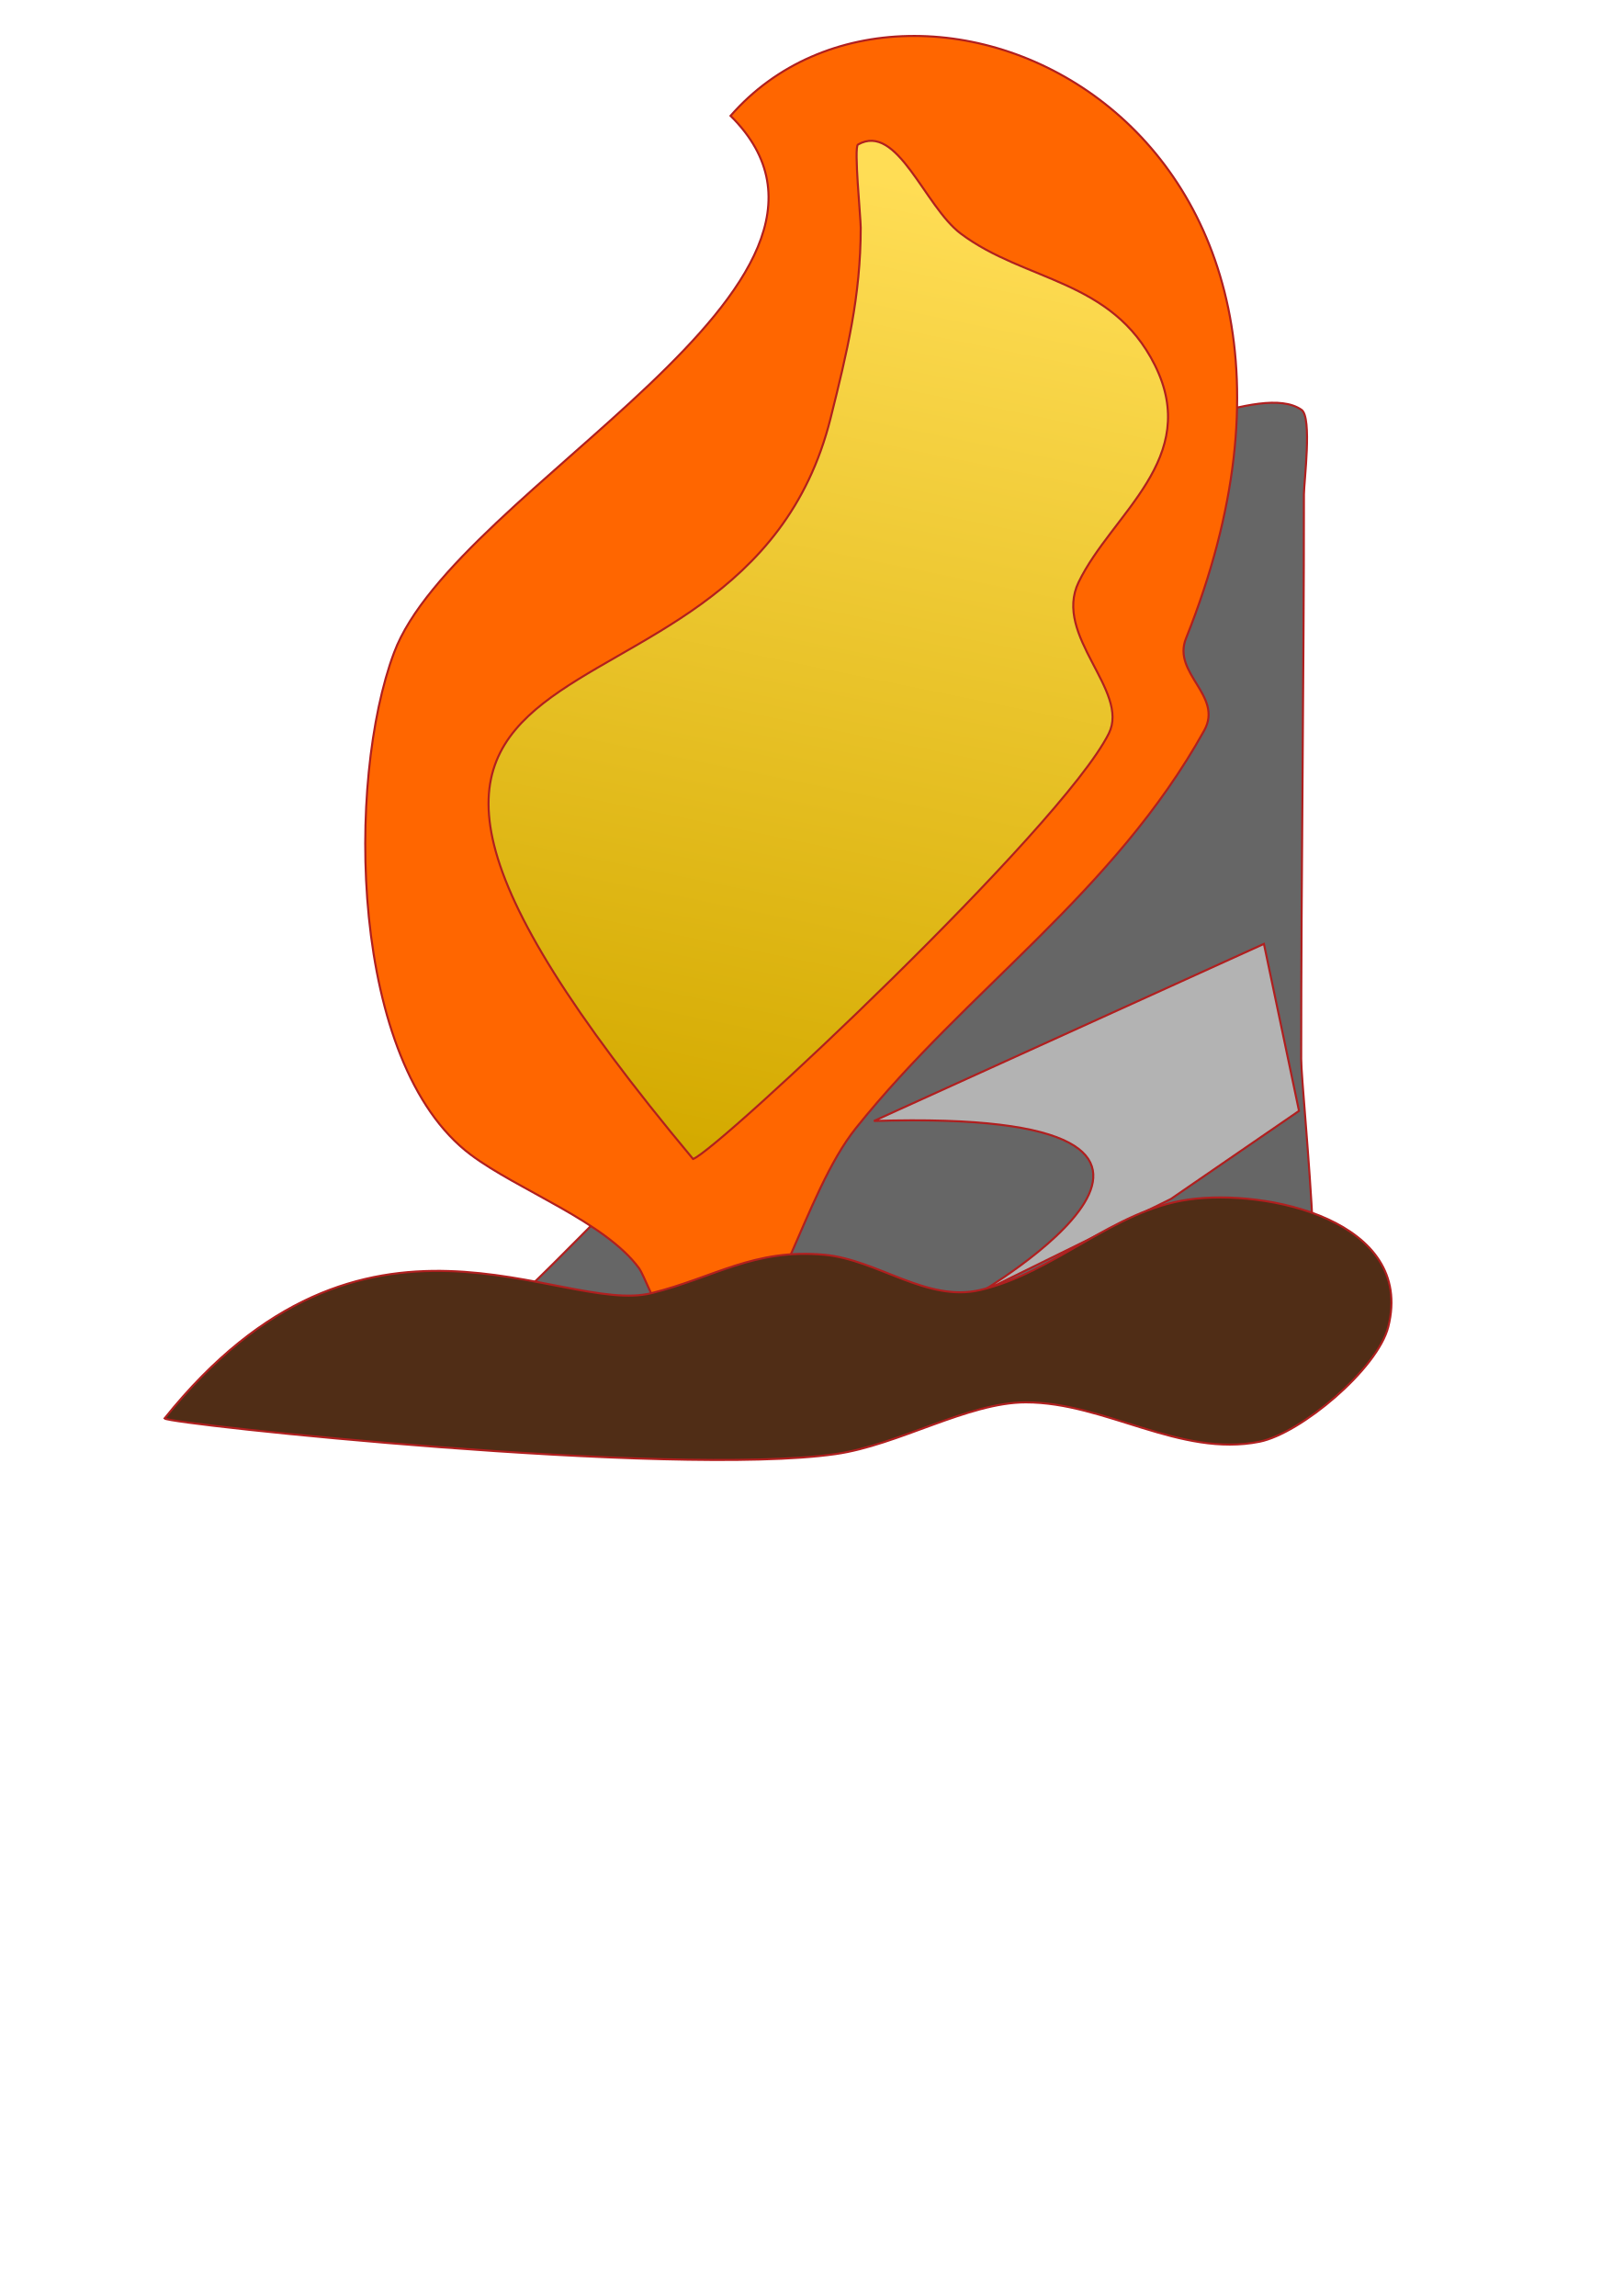
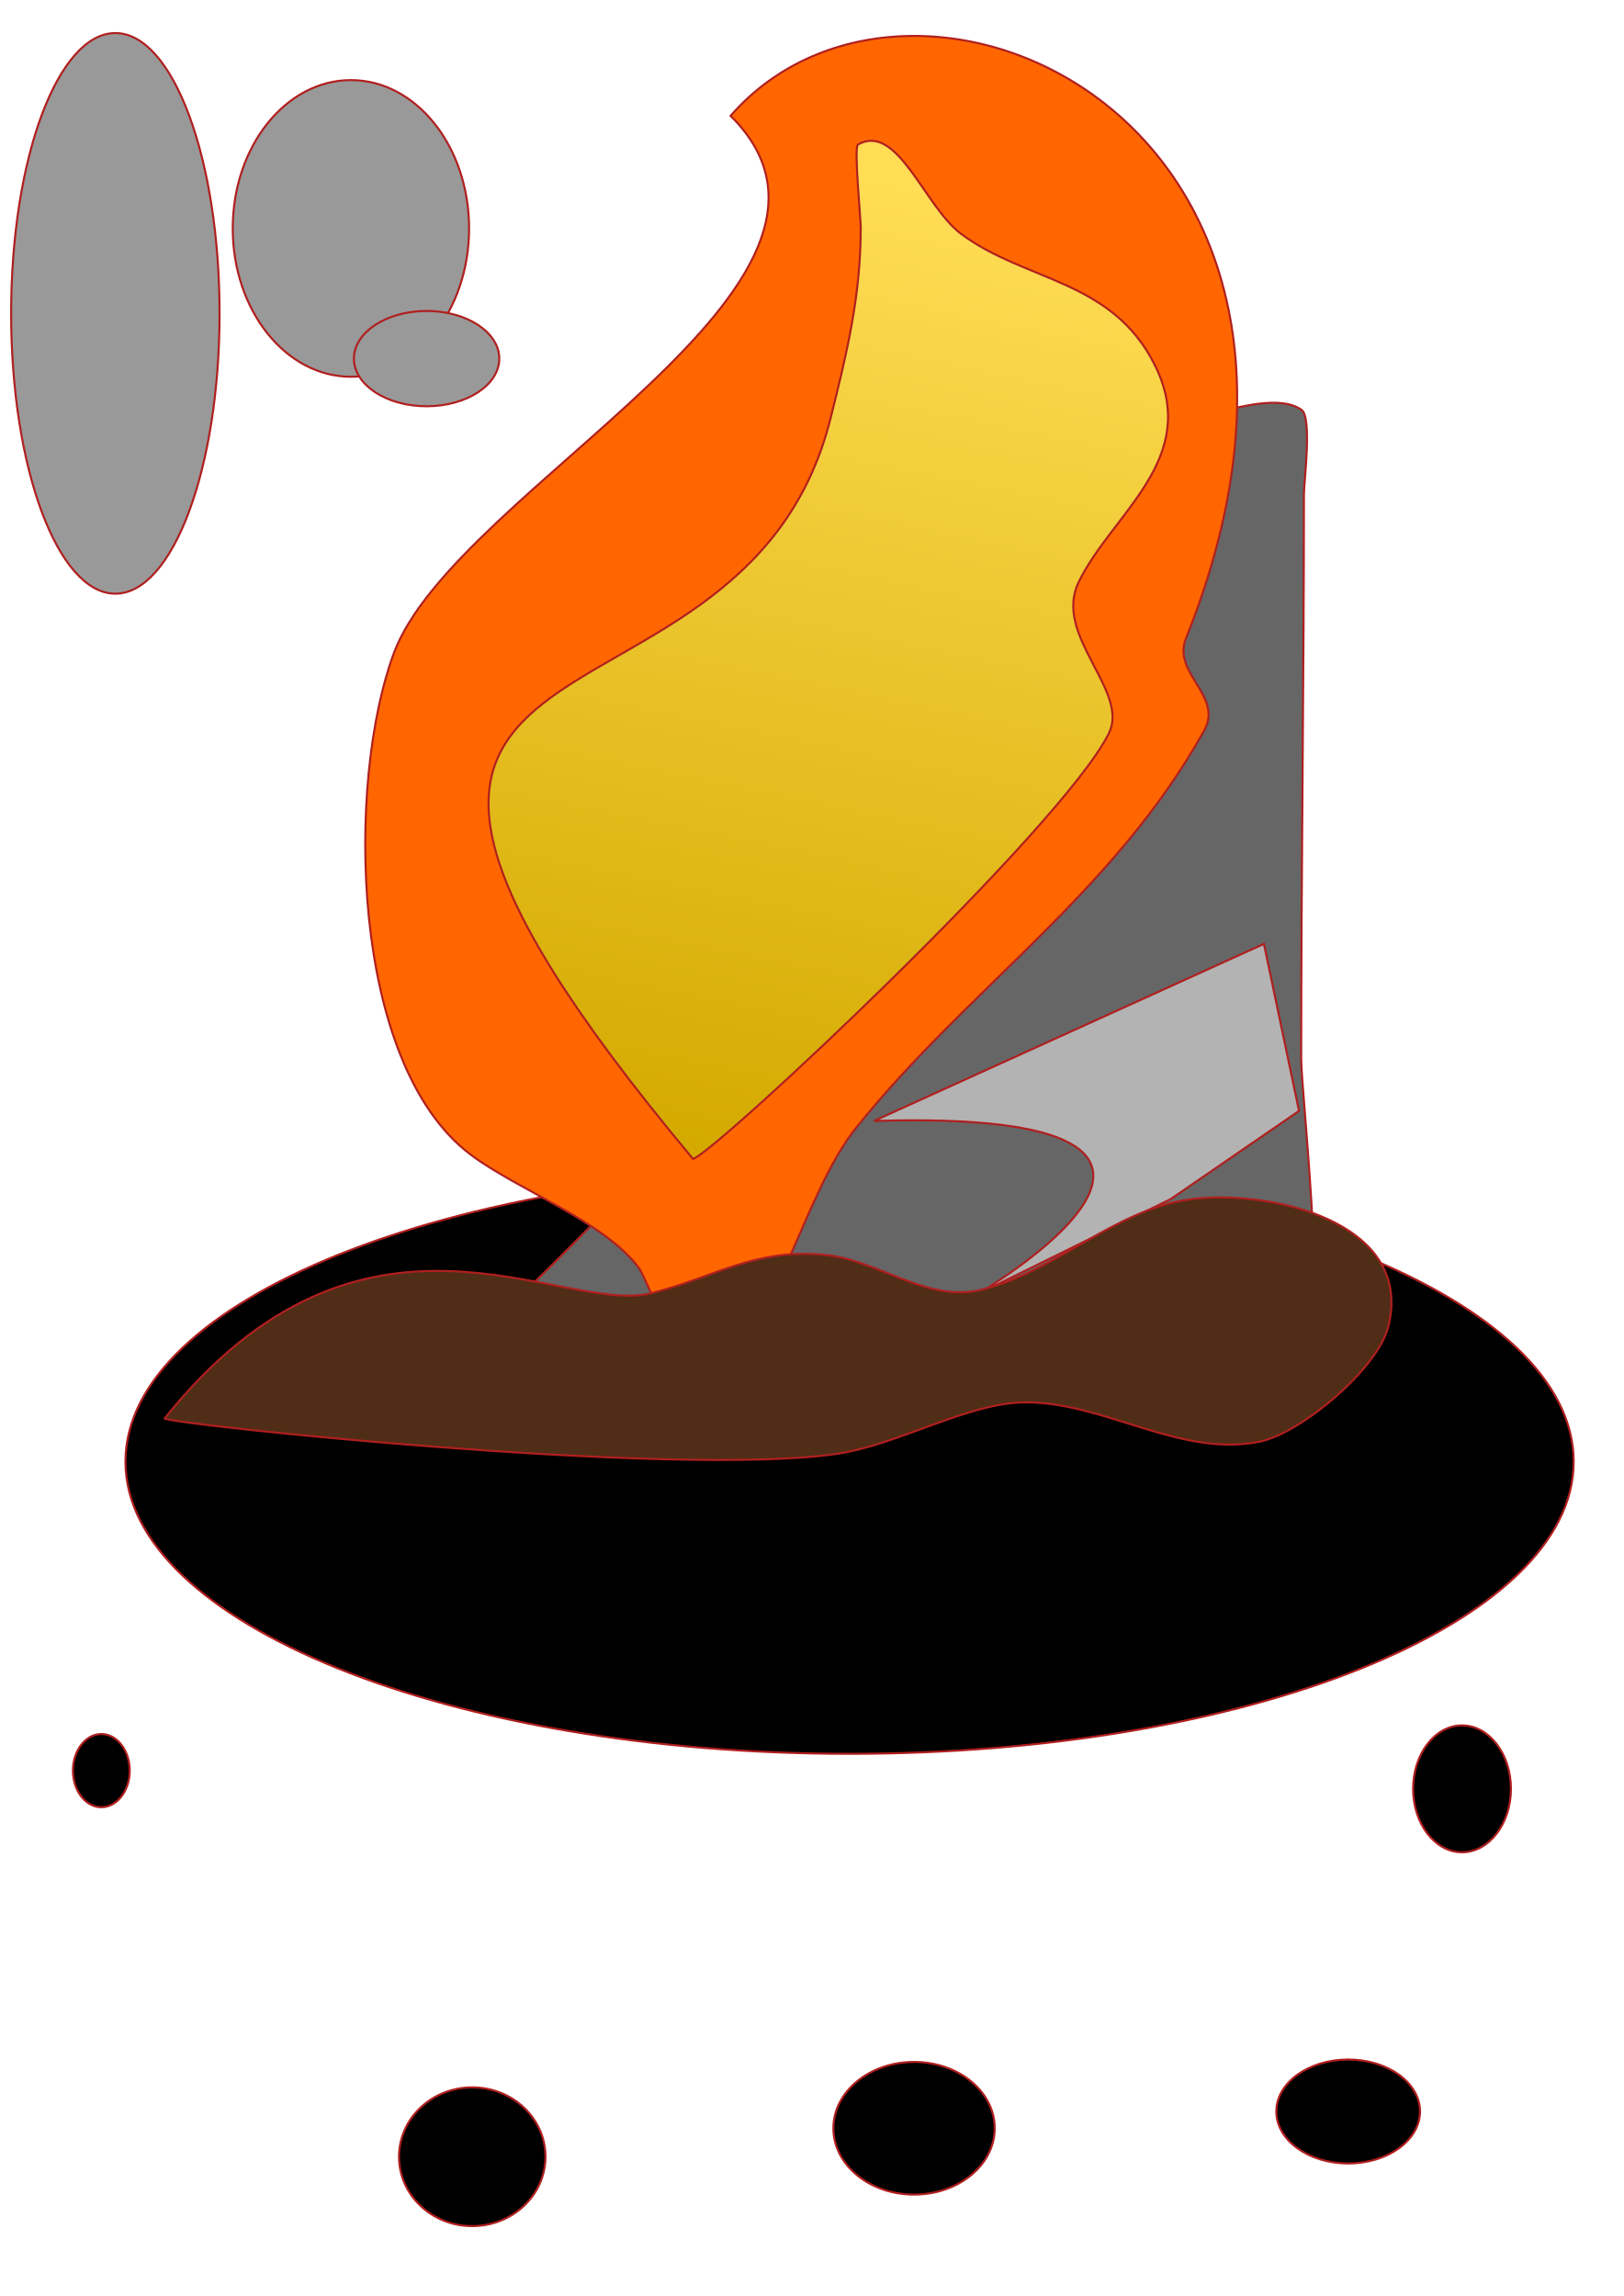
<svg xmlns="http://www.w3.org/2000/svg" xmlns:xlink="http://www.w3.org/1999/xlink" width="210mm" height="297mm" viewBox="0 0 210 297" version="1.1" id="svg5">
  <defs id="defs2">
    <linearGradient id="linearGradient895">
      <stop style="stop-color:#ffdd55;stop-opacity:1" offset="0" id="stop891" />
      <stop style="stop-color:#d4aa00;stop-opacity:1" offset="1" id="stop893" />
    </linearGradient>
    <linearGradient xlink:href="#linearGradient895" id="linearGradient897" x1="116.239" y1="23.405" x2="90.729" y2="148.371" gradientUnits="userSpaceOnUse" />
  </defs>
+   <g id="layer4" transform="translate(3.746951,-8.789862)">
+     <ellipse style="fill:#000000;stroke:#b01f1f;stroke-width:0.265" id="path241" cx="106.13" cy="197.864" rx="93.653" ry="37.791" />
+   </g>
  <g id="layer1">
    <path style="display:inline;fill:#666666;stroke:#b01f1f;stroke-width:0.265" d="m 142.311,56.166 c 5.619,1.964 20.706,-6.848 26.017,-3.156 1.404,0.976 0.314,9.307 0.314,10.947 0,24.279 -0.354,48.605 -0.354,73.01 0,4.51 4.208,41.222 -0.307,42.669 -13.926,4.46 -38.588,-2.385 -52.792,-2.835 -23.848,-0.755 -45.181,7.854 -67.422,7.854 -0.294,0 13.3,-10.703 23.751,-21.154 17.163,-17.163 34.693,-34.979 45.768,-57.128 8.528,-17.056 12.081,-35.836 25.026,-50.206 z" id="path417" />
    <path style="fill:#b3b3b3;stroke:#b01f1f;stroke-width:0.265" d="m 113.027,145.003 c 54.825,-1.668 13.332,22.433 13.332,22.433 l 25.064,-12.335 16.584,-11.397 -4.539,-21.606 z" id="path827" />
  </g>
  <g id="layer2">
    <path style="fill:#ff6600;stroke:#b01f1f;stroke-width:0.265" d="M 94.486,14.982 C 116.288,36.603 58.956,63.117 50.967,84.42 c -6.182,16.486 -5.823,53.143 9.924,64.954 6.103,4.578 17.351,8.644 21.778,14.702 1.012,1.385 6.508,16.453 9.61,14.087 8.165,-6.229 11.657,-23.784 18.421,-32.239 14.336,-17.921 33.359,-30.398 45.047,-51.435 2.496,-4.494 -4.176,-7.359 -2.362,-11.895 26.892,-67.231 -35.239,-94.714 -58.898,-67.613 z" id="path175" />
    <path style="fill:url(#linearGradient897);stroke:#b01f1f;stroke-width:0.265" d="m 89.637,149.921 c -63.662,-76.24 6.089,-49.032 17.785,-95.816 2.129,-8.516 3.899,-15.82 3.899,-24.65 0,-1.33 -0.908,-10.443 -0.354,-10.758 5.097,-2.903 8.605,8.006 13.297,11.525 8.314,6.236 19.525,5.864 25.087,16.986 6.059,12.119 -5.543,19.193 -9.849,28.102 -3.351,6.934 6.658,14.062 3.903,19.573 -6.102,12.203 -50.561,53.904 -53.767,55.039 z" id="path413" />
  </g>
  <g id="layer3">
    <path style="fill:#502d16;stroke:#b01f1f;stroke-width:0.265" d="m 21.281,183.484 c 25.796,-32.177 51.197,-13.262 63,-16.213 8.126,-2.032 13.214,-5.79 22.328,-4.962 6.87,0.625 13.227,6.165 20.13,4.569 9.626,-2.225 17.199,-10.314 26.959,-11.708 10.176,-1.454 29.294,2.737 25.857,16.442 -1.371,5.466 -11.325,13.815 -16.653,14.881 -10.303,2.061 -19.94,-5.092 -30.23,-5.092 -7.478,0 -16.452,5.525 -24.608,6.69 -21.224,3.032 -86.117,-3.863 -86.783,-4.607 z" id="path546" />
  </g>
+   <g id="layer5">
+     <ellipse style="fill:#000000;stroke:#b01f1f;stroke-width:0.265" id="path303" cx="13.105" cy="229.04" rx="3.674" ry="4.734" />
+     <ellipse style="fill:#000000;stroke:#b01f1f;stroke-width:0.265" id="path305" cx="61.077" cy="278.985" rx="9.471" ry="8.973" />
+     <ellipse style="fill:#000000;stroke:#b01f1f;stroke-width:0.265" id="path307" cx="174.364" cy="273.133" rx="9.293" ry="6.723" />
+     <ellipse style="fill:#000000;stroke:#b01f1f;stroke-width:0.265" id="path309" cx="189.089" cy="231.396" rx="6.327" ry="8.207" />
+     <ellipse style="fill:#000000;stroke:#b01f1f;stroke-width:0.265" id="path311" cx="118.218" cy="275.303" rx="10.433" ry="8.58" />
+     <ellipse style="fill:#999999;stroke:#b01f1f;stroke-width:0.265" id="path365" cx="14.919" cy="40.537" rx="13.479" ry="36.26" />
+     <ellipse style="fill:#999999;stroke:#b01f1f;stroke-width:0.265" id="path367" cx="37.59" cy="-68.46" rx="0.669" ry="0.445" />
+     <ellipse style="fill:#999999;stroke:#b01f1f;stroke-width:0.265" id="path369" cx="45.386" cy="29.549" rx="15.284" ry="19.187" />
+     <ellipse style="fill:#999999;stroke:#b01f1f;stroke-width:0.265" id="path371" cx="55.175" cy="46.388" rx="9.401" ry="6.164" />
+   </g>
</svg>
